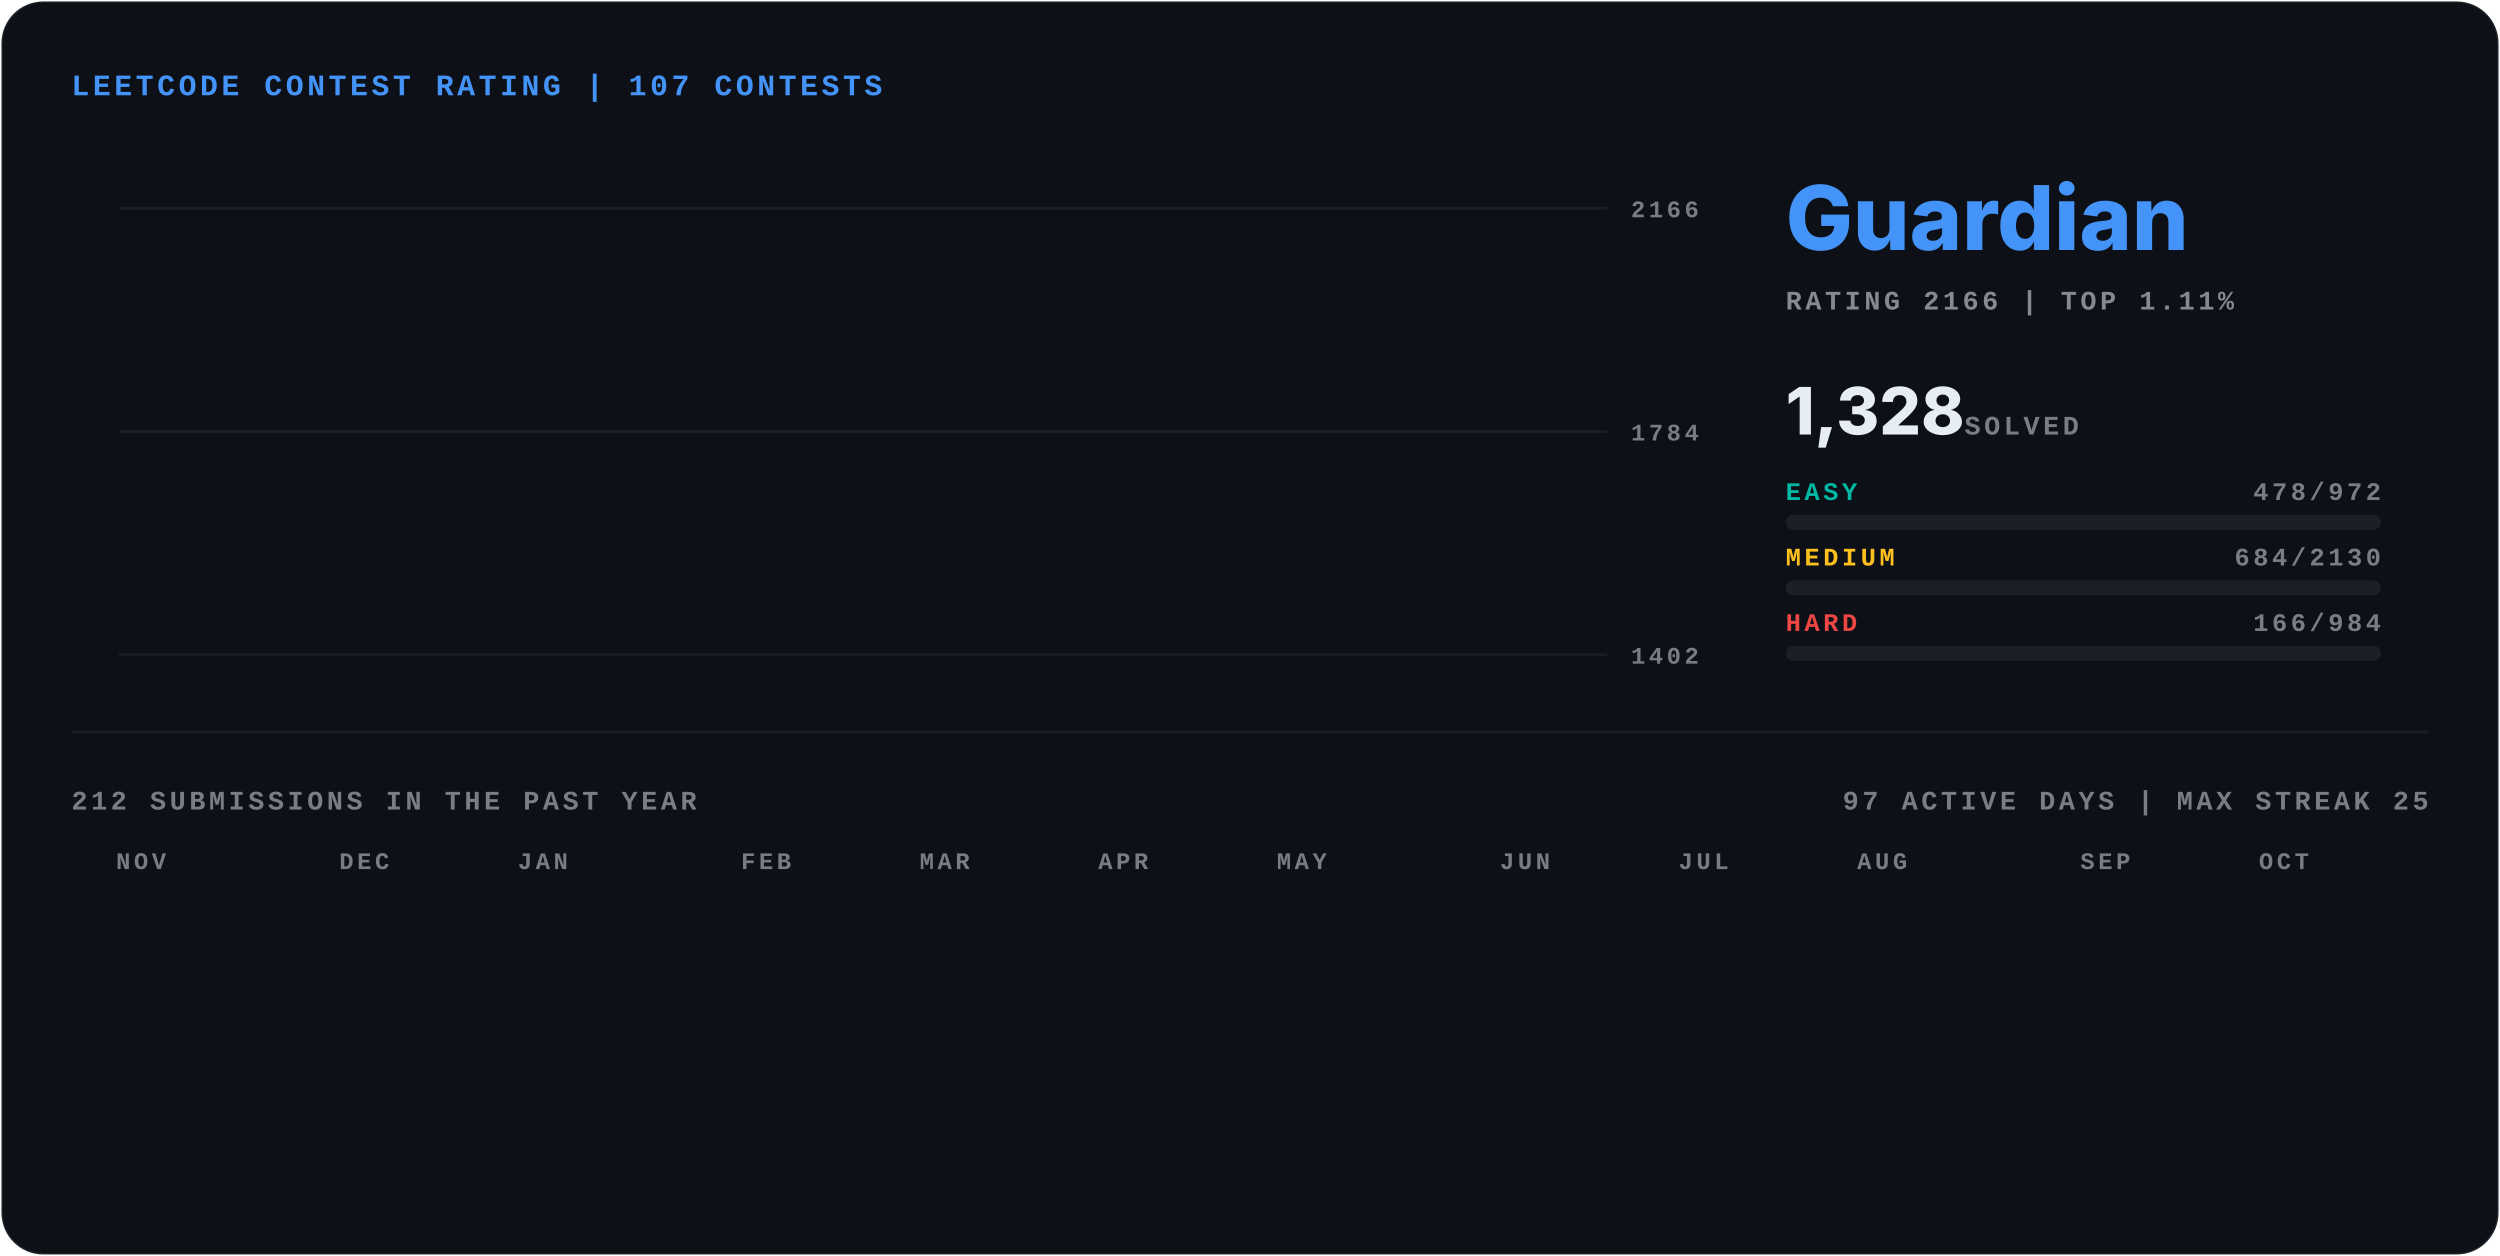
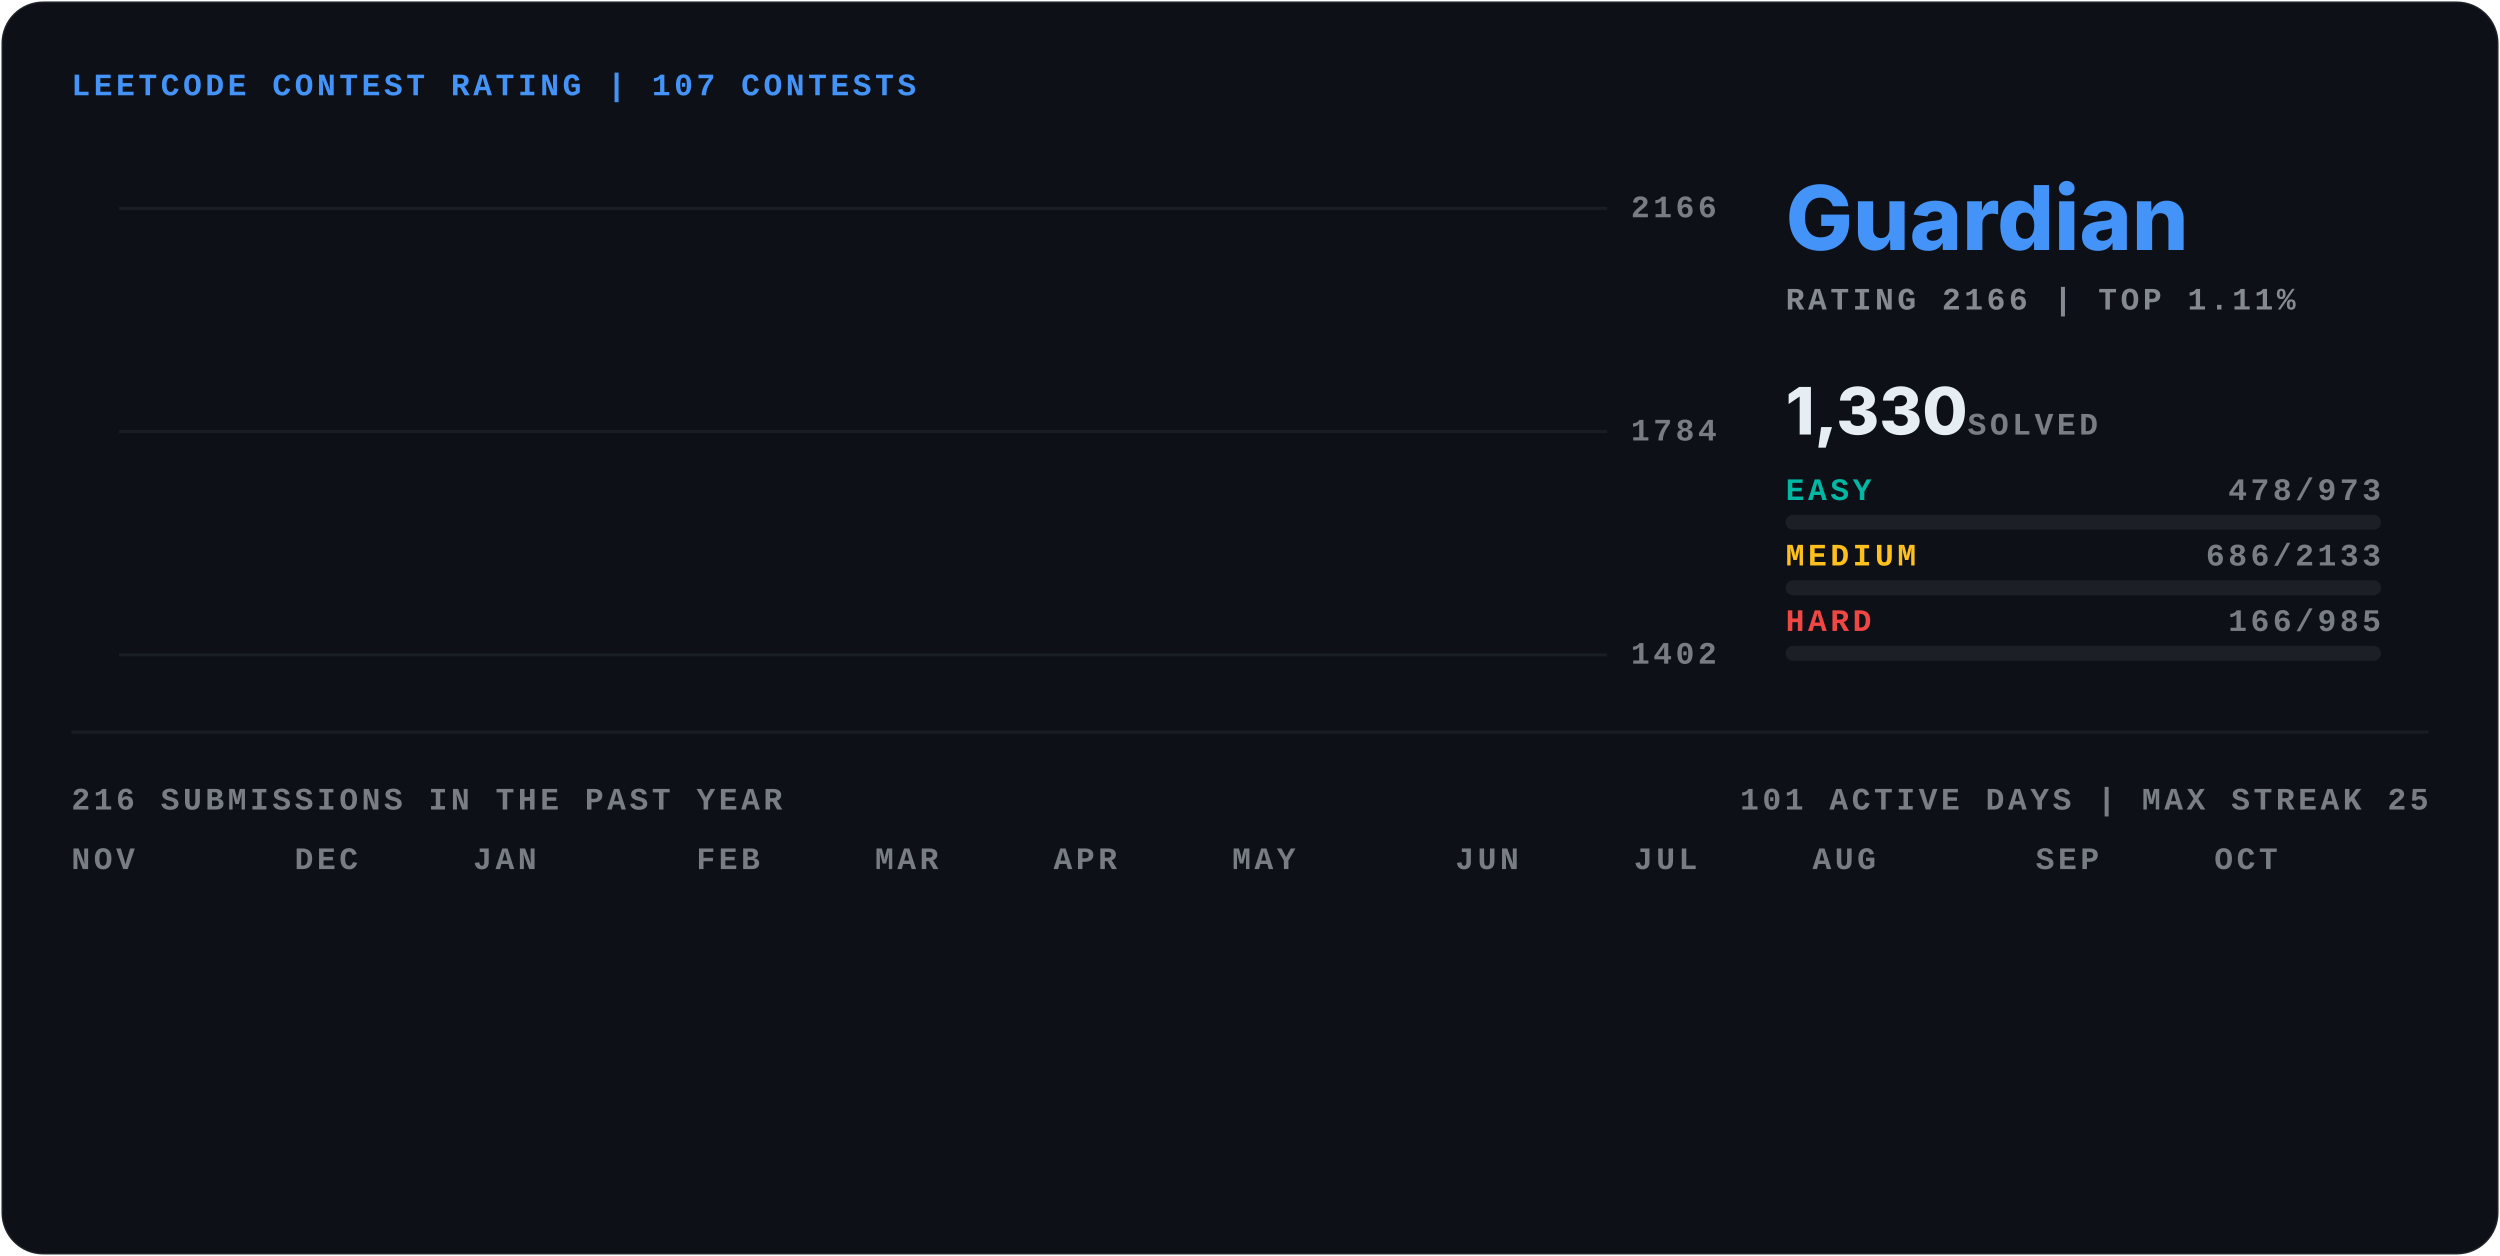
- <svg xmlns="http://www.w3.org/2000/svg" width="840" height="422" viewBox="0 0 840 422" role="img" aria-label="LeetCode sagargupta1610: Guardian, rating 2166, top 1.11%, 107 contests, 1328 solved, 212 submissions in the past year">
+ <svg xmlns="http://www.w3.org/2000/svg" width="840" height="422" viewBox="0 0 840 422" role="img" aria-label="LeetCode sagargupta1610: Guardian, rating 2166, top 1.11%, 107 contests, 1330 solved, 216 submissions in the past year">
  <style>.m{font-family:'JetBrains Mono','SFMono-Regular',Consolas,'Liberation Mono',Menlo,monospace;font-weight:700;letter-spacing:1.2px}.v{font-family:'Segoe UI',Inter,-apple-system,BlinkMacSystemFont,Helvetica,Arial,sans-serif;font-weight:800}.ring{animation:ring 2.2s ease-out 2.6s infinite;transform-origin:center;transform-box:fill-box}@keyframes ring{0%{opacity:0.9;transform:scale(1)}100%{opacity:0;transform:scale(2.8)}}.l1{fill:#2f62a2}.l2{fill:#3672bf}.l3{fill:#3d83db}.l4{fill:#4493f8}</style>
  <defs>
    <linearGradient id="area" x1="0" y1="0" x2="0" y2="1">
      <stop offset="0" stop-color="#4493f8" stop-opacity="0.28" />
      <stop offset="1" stop-color="#4493f8" stop-opacity="0" />
    </linearGradient>
  </defs>
  <rect x="0.5" y="0.5" width="839" height="421" rx="14" fill="#0d1117" stroke="rgba(230,237,243,0.08)" />
-   <text class="m" x="24" y="32" fill="#4493f8" font-size="10">LEETCODE CONTEST RATING | 107 CONTESTS</text>
+   <text class="m" x="24" y="32" fill="#4493f8" font-size="10.5">LEETCODE CONTEST RATING | 107 CONTESTS</text>
  <line x1="40" y1="220.0" x2="540" y2="220.0" stroke="rgba(230,237,243,0.06)" />
-   <text class="m" x="548" y="223.0" fill="rgba(230,237,243,0.49)" font-size="8">1402</text>
+   <text class="m" x="548" y="223.0" fill="rgba(230,237,243,0.49)" font-size="10.5">1402</text>
  <line x1="40" y1="145.0" x2="540" y2="145.0" stroke="rgba(230,237,243,0.06)" />
-   <text class="m" x="548" y="148.0" fill="rgba(230,237,243,0.49)" font-size="8">1784</text>
+   <text class="m" x="548" y="148.0" fill="rgba(230,237,243,0.49)" font-size="10.5">1784</text>
  <line x1="40" y1="70.0" x2="540" y2="70.0" stroke="rgba(230,237,243,0.06)" />
-   <text class="m" x="548" y="73.0" fill="rgba(230,237,243,0.49)" font-size="8">2166</text>
+   <text class="m" x="548" y="73.0" fill="rgba(230,237,243,0.49)" font-size="10.5">2166</text>
  <path d="M40.0 213.5 L44.7 217.4 L49.4 217.1 L54.2 220.0 L58.9 217.1 L63.6 208.6 L68.3 210.8 L73.0 212.1 L77.7 212.7 L82.5 218.4 L87.2 214.5 L91.9 212.3 L96.6 210.2 L101.3 212.5 L106.0 204.5 L110.8 190.7 L115.5 192.3 L120.2 193.3 L124.9 196.8 L129.6 193.9 L134.3 190.9 L139.1 177.6 L143.8 176.6 L148.5 178.0 L153.2 177.6 L157.9 178.6 L162.6 178.8 L167.4 179.8 L172.1 187.0 L176.8 186.4 L181.5 185.8 L186.2 173.9 L190.9 167.4 L195.7 168.2 L200.4 163.3 L205.1 164.2 L209.8 168.6 L214.5 155.8 L219.2 151.9 L224.0 150.7 L228.7 149.9 L233.4 142.3 L238.1 139.3 L242.8 135.0 L247.5 135.6 L252.3 131.8 L257.0 126.0 L261.7 116.7 L266.4 115.5 L271.1 115.9 L275.8 114.2 L280.6 113.8 L285.3 110.6 L290.0 108.5 L294.7 101.2 L299.4 108.9 L304.2 108.7 L308.9 109.3 L313.6 103.8 L318.3 104.9 L323.0 104.4 L327.7 108.1 L332.5 109.3 L337.2 116.3 L341.9 124.2 L346.6 125.6 L351.3 117.1 L356.0 117.9 L360.8 113.6 L365.5 118.5 L370.2 108.1 L374.9 106.7 L379.6 110.8 L384.3 114.0 L389.1 118.1 L393.8 115.5 L398.5 112.6 L403.2 112.8 L407.9 115.9 L412.6 114.6 L417.4 113.0 L422.1 109.7 L426.8 117.9 L431.5 119.3 L436.2 109.5 L440.9 111.2 L445.7 110.8 L450.4 108.7 L455.1 113.4 L459.8 116.9 L464.5 119.1 L469.2 124.2 L474.0 124.8 L478.7 137.1 L483.4 141.7 L488.1 125.2 L492.8 128.9 L497.5 130.1 L502.3 136.6 L507.0 134.0 L511.7 131.5 L516.4 113.4 L521.1 126.2 L525.8 113.2 L530.6 97.7 L535.3 79.0 L540.0 70.0 L540 220 L40 220 Z" fill="url(#area)" opacity="0">
    <animate attributeName="opacity" to="1" begin="2.2s" dur="0.8s" fill="freeze" />
  </path>
  <path d="M40.0 213.5 L44.7 217.4 L49.4 217.1 L54.2 220.0 L58.9 217.1 L63.6 208.6 L68.3 210.8 L73.0 212.1 L77.7 212.7 L82.5 218.4 L87.2 214.5 L91.9 212.3 L96.6 210.2 L101.3 212.5 L106.0 204.5 L110.8 190.7 L115.5 192.3 L120.2 193.3 L124.9 196.8 L129.6 193.9 L134.3 190.9 L139.1 177.6 L143.8 176.6 L148.5 178.0 L153.2 177.6 L157.9 178.6 L162.6 178.8 L167.4 179.8 L172.1 187.0 L176.8 186.4 L181.5 185.8 L186.2 173.9 L190.9 167.4 L195.7 168.2 L200.4 163.3 L205.1 164.2 L209.8 168.6 L214.5 155.8 L219.2 151.9 L224.0 150.7 L228.7 149.9 L233.4 142.3 L238.1 139.3 L242.8 135.0 L247.5 135.6 L252.3 131.8 L257.0 126.0 L261.7 116.7 L266.4 115.5 L271.1 115.9 L275.8 114.2 L280.6 113.8 L285.3 110.6 L290.0 108.5 L294.7 101.2 L299.4 108.9 L304.2 108.7 L308.9 109.3 L313.6 103.8 L318.3 104.9 L323.0 104.4 L327.7 108.1 L332.5 109.3 L337.2 116.3 L341.9 124.2 L346.6 125.6 L351.3 117.1 L356.0 117.9 L360.8 113.6 L365.5 118.5 L370.2 108.1 L374.9 106.7 L379.6 110.8 L384.3 114.0 L389.1 118.1 L393.8 115.5 L398.5 112.6 L403.2 112.8 L407.9 115.9 L412.6 114.6 L417.4 113.0 L422.1 109.7 L426.8 117.9 L431.5 119.3 L436.2 109.5 L440.9 111.2 L445.7 110.8 L450.4 108.7 L455.1 113.4 L459.8 116.9 L464.5 119.1 L469.2 124.2 L474.0 124.8 L478.7 137.1 L483.4 141.7 L488.1 125.2 L492.8 128.9 L497.5 130.1 L502.3 136.6 L507.0 134.0 L511.7 131.5 L516.4 113.4 L521.1 126.2 L525.8 113.2 L530.6 97.7 L535.3 79.0 L540.0 70.0" fill="none" stroke="#4493f8" stroke-width="2" stroke-linejoin="round" stroke-dasharray="745" stroke-dashoffset="745">
    <animate attributeName="stroke-dashoffset" from="745" to="0" dur="2.4s" begin="0.2s" fill="freeze" />
  </path>
  <circle class="ring" cx="540.0" cy="70.0" r="5" fill="none" stroke="#4493f8" stroke-width="1.5" opacity="0">
    <set attributeName="opacity" to="1" begin="2.6s" fill="freeze" />
  </circle>
  <circle cx="540.0" cy="70.0" r="4" fill="#4493f8" opacity="0">
    <set attributeName="opacity" to="1" begin="2.6s" fill="freeze" />
  </circle>
-   <text class="m" x="534.0" y="58.0" text-anchor="end" fill="#4493f8" font-size="9" opacity="0">PEAK 2166<set attributeName="opacity" to="1" begin="2.6s" fill="freeze" />
+   <text class="m" x="534.0" y="58.0" text-anchor="end" fill="#4493f8" font-size="10.5" opacity="0">PEAK 2166<set attributeName="opacity" to="1" begin="2.6s" fill="freeze" />
  </text>
  <text class="v" x="600" y="84" fill="#4493f8" font-size="30">Guardian</text>
-   <text class="m" x="600" y="104" fill="rgba(230,237,243,0.55)" font-size="9">RATING 2166  |  TOP 1.11%</text>
-   <text class="v" x="600" y="146" fill="#e6edf3" font-size="22">1,328<tspan class="m" font-size="9" fill="rgba(230,237,243,0.5)">  SOLVED</tspan>
+   <text class="m" x="600" y="104" fill="rgba(230,237,243,0.55)" font-size="10.5">RATING 2166  |  TOP 1.11%</text>
+   <text class="v" x="600" y="146" fill="#e6edf3" font-size="22">1,330<tspan class="m" font-size="10.5" fill="rgba(230,237,243,0.5)">  SOLVED</tspan>
  </text>
-   <text class="m" x="600" y="168" fill="#00b8a3" font-size="8.5">EASY</text>
-   <text class="m" x="800" y="168" text-anchor="end" fill="rgba(230,237,243,0.5)" font-size="8.5">478/972</text>
+   <text class="m" x="600" y="168" fill="#00b8a3" font-size="10.5">EASY</text>
+   <text class="m" x="800" y="168" text-anchor="end" fill="rgba(230,237,243,0.5)" font-size="10.5">478/973</text>
  <rect x="600" y="173" width="200" height="5" rx="2.5" fill="rgba(230,237,243,0.07)" />
-   <rect x="600" y="173" width="98.4" height="5" rx="2.5" fill="#00b8a3" transform="scale(0 1)" style="transform-origin:600px 0">
+   <rect x="600" y="173" width="98.3" height="5" rx="2.5" fill="#00b8a3" transform="scale(0 1)" style="transform-origin:600px 0">
    <animateTransform attributeName="transform" type="scale" from="0 1" to="1 1" begin="0.6s" dur="0.9s" fill="freeze" />
  </rect>
-   <text class="m" x="600" y="190" fill="#ffc01e" font-size="8.5">MEDIUM</text>
-   <text class="m" x="800" y="190" text-anchor="end" fill="rgba(230,237,243,0.5)" font-size="8.5">684/2130</text>
+   <text class="m" x="600" y="190" fill="#ffc01e" font-size="10.5">MEDIUM</text>
+   <text class="m" x="800" y="190" text-anchor="end" fill="rgba(230,237,243,0.5)" font-size="10.5">686/2133</text>
  <rect x="600" y="195" width="200" height="5" rx="2.5" fill="rgba(230,237,243,0.07)" />
-   <rect x="600" y="195" width="64.2" height="5" rx="2.5" fill="#ffc01e" transform="scale(0 1)" style="transform-origin:600px 0">
+   <rect x="600" y="195" width="64.3" height="5" rx="2.5" fill="#ffc01e" transform="scale(0 1)" style="transform-origin:600px 0">
    <animateTransform attributeName="transform" type="scale" from="0 1" to="1 1" begin="0.8s" dur="0.9s" fill="freeze" />
  </rect>
-   <text class="m" x="600" y="212" fill="#ef4743" font-size="8.5">HARD</text>
-   <text class="m" x="800" y="212" text-anchor="end" fill="rgba(230,237,243,0.5)" font-size="8.5">166/984</text>
+   <text class="m" x="600" y="212" fill="#ef4743" font-size="10.5">HARD</text>
+   <text class="m" x="800" y="212" text-anchor="end" fill="rgba(230,237,243,0.5)" font-size="10.5">166/985</text>
  <rect x="600" y="217" width="200" height="5" rx="2.5" fill="rgba(230,237,243,0.07)" />
  <rect x="600" y="217" width="33.7" height="5" rx="2.5" fill="#ef4743" transform="scale(0 1)" style="transform-origin:600px 0">
    <animateTransform attributeName="transform" type="scale" from="0 1" to="1 1" begin="1.0s" dur="0.9s" fill="freeze" />
  </rect>
  <line x1="24" y1="246" x2="816" y2="246" stroke="rgba(230,237,243,0.06)" />
-   <text class="m" x="24" y="272" fill="rgba(230,237,243,0.5)" font-size="9">212 SUBMISSIONS IN THE PAST YEAR</text>
-   <text class="m" x="816" y="272" text-anchor="end" fill="rgba(230,237,243,0.5)" font-size="9">97 ACTIVE DAYS  |  MAX STREAK 25</text>
-   <text class="m" x="39" y="292" fill="rgba(230,237,243,0.49)" font-size="8">NOV</text>
-   <text class="m" x="114" y="292" fill="rgba(230,237,243,0.49)" font-size="8">DEC</text>
-   <text class="m" x="174" y="292" fill="rgba(230,237,243,0.49)" font-size="8">JAN</text>
-   <text class="m" x="249" y="292" fill="rgba(230,237,243,0.49)" font-size="8">FEB</text>
-   <text class="m" x="309" y="292" fill="rgba(230,237,243,0.49)" font-size="8">MAR</text>
-   <text class="m" x="369" y="292" fill="rgba(230,237,243,0.49)" font-size="8">APR</text>
-   <text class="m" x="429" y="292" fill="rgba(230,237,243,0.49)" font-size="8">MAY</text>
-   <text class="m" x="504" y="292" fill="rgba(230,237,243,0.49)" font-size="8">JUN</text>
-   <text class="m" x="564" y="292" fill="rgba(230,237,243,0.49)" font-size="8">JUL</text>
-   <text class="m" x="624" y="292" fill="rgba(230,237,243,0.49)" font-size="8">AUG</text>
-   <text class="m" x="699" y="292" fill="rgba(230,237,243,0.49)" font-size="8">SEP</text>
-   <text class="m" x="759" y="292" fill="rgba(230,237,243,0.49)" font-size="8">OCT</text>
+   <text class="m" x="24" y="272" fill="rgba(230,237,243,0.5)" font-size="10.5">216 SUBMISSIONS IN THE PAST YEAR</text>
+   <text class="m" x="816" y="272" text-anchor="end" fill="rgba(230,237,243,0.5)" font-size="10.5">101 ACTIVE DAYS  |  MAX STREAK 25</text>
+   <text class="m" x="24" y="292" fill="rgba(230,237,243,0.49)" font-size="10.5">NOV</text>
+   <text class="m" x="99" y="292" fill="rgba(230,237,243,0.49)" font-size="10.5">DEC</text>
+   <text class="m" x="159" y="292" fill="rgba(230,237,243,0.49)" font-size="10.5">JAN</text>
+   <text class="m" x="234" y="292" fill="rgba(230,237,243,0.49)" font-size="10.5">FEB</text>
+   <text class="m" x="294" y="292" fill="rgba(230,237,243,0.49)" font-size="10.5">MAR</text>
+   <text class="m" x="354" y="292" fill="rgba(230,237,243,0.49)" font-size="10.5">APR</text>
+   <text class="m" x="414" y="292" fill="rgba(230,237,243,0.49)" font-size="10.5">MAY</text>
+   <text class="m" x="489" y="292" fill="rgba(230,237,243,0.49)" font-size="10.5">JUN</text>
+   <text class="m" x="549" y="292" fill="rgba(230,237,243,0.49)" font-size="10.5">JUL</text>
+   <text class="m" x="609" y="292" fill="rgba(230,237,243,0.49)" font-size="10.5">AUG</text>
+   <text class="m" x="684" y="292" fill="rgba(230,237,243,0.49)" font-size="10.5">SEP</text>
+   <text class="m" x="744" y="292" fill="rgba(230,237,243,0.49)" font-size="10.5">OCT</text>
  <defs>
    <pattern id="day" x="24" y="300" width="15" height="15" patternUnits="userSpaceOnUse">
      <rect width="12" height="12" rx="2" fill="rgba(230,237,243,0.07)" />
    </pattern>
  </defs>
  <g opacity="0">
    <animate attributeName="opacity" to="1" begin="0.2s" dur="0.6s" fill="freeze" />
    <rect x="24" y="300" width="780" height="102" fill="url(#day)" />
    <rect x="804" y="300" width="12" height="12" fill="url(#day)" />
  </g>
  <g opacity="0">
-     <animate attributeName="opacity" to="1" begin="0.49s" dur="0.4s" fill="freeze" />
-     <rect x="69" y="300" width="12" height="12" rx="2" class="l2" />
-   </g>
-   <g opacity="0">
-     <animate attributeName="opacity" to="1" begin="0.58s" dur="0.4s" fill="freeze" />
-     <rect x="114" y="375" width="12" height="12" rx="2" class="l3" />
+     <animate attributeName="opacity" to="1" begin="0.46s" dur="0.4s" fill="freeze" />
+     <rect x="54" y="300" width="12" height="12" rx="2" class="l2" />
+   </g>
+   <g opacity="0">
+     <animate attributeName="opacity" to="1" begin="0.55s" dur="0.4s" fill="freeze" />
+     <rect x="99" y="375" width="12" height="12" rx="2" class="l3" />
+   </g>
+   <g opacity="0">
+     <animate attributeName="opacity" to="1" begin="0.61s" dur="0.4s" fill="freeze" />
+     <rect x="129" y="300" width="12" height="12" rx="2" class="l3" />
+     <rect x="129" y="315" width="12" height="12" rx="2" class="l2" />
+     <rect x="129" y="375" width="12" height="12" rx="2" class="l2" />
  </g>
  <g opacity="0">
    <animate attributeName="opacity" to="1" begin="0.64s" dur="0.4s" fill="freeze" />
-     <rect x="144" y="300" width="12" height="12" rx="2" class="l3" />
-     <rect x="144" y="315" width="12" height="12" rx="2" class="l2" />
-     <rect x="144" y="375" width="12" height="12" rx="2" class="l2" />
+     <rect x="144" y="330" width="12" height="12" rx="2" class="l4" />
  </g>
  <g opacity="0">
    <animate attributeName="opacity" to="1" begin="0.67s" dur="0.4s" fill="freeze" />
-     <rect x="159" y="330" width="12" height="12" rx="2" class="l4" />
+     <rect x="159" y="330" width="12" height="12" rx="2" class="l2" />
+     <rect x="159" y="360" width="12" height="12" rx="2" class="l1" />
+     <rect x="159" y="390" width="12" height="12" rx="2" class="l1" />
  </g>
  <g opacity="0">
    <animate attributeName="opacity" to="1" begin="0.70s" dur="0.4s" fill="freeze" />
-     <rect x="174" y="330" width="12" height="12" rx="2" class="l2" />
-     <rect x="174" y="360" width="12" height="12" rx="2" class="l1" />
-     <rect x="174" y="390" width="12" height="12" rx="2" class="l1" />
+     <rect x="174" y="300" width="12" height="12" rx="2" class="l3" />
+     <rect x="174" y="330" width="12" height="12" rx="2" class="l1" />
+     <rect x="174" y="345" width="12" height="12" rx="2" class="l3" />
  </g>
  <g opacity="0">
    <animate attributeName="opacity" to="1" begin="0.73s" dur="0.4s" fill="freeze" />
-     <rect x="189" y="300" width="12" height="12" rx="2" class="l3" />
-     <rect x="189" y="330" width="12" height="12" rx="2" class="l1" />
-     <rect x="189" y="345" width="12" height="12" rx="2" class="l3" />
-   </g>
-   <g opacity="0">
-     <animate attributeName="opacity" to="1" begin="0.76s" dur="0.4s" fill="freeze" />
-     <rect x="204" y="390" width="12" height="12" rx="2" class="l2" />
+     <rect x="189" y="390" width="12" height="12" rx="2" class="l2" />
+   </g>
+   <g opacity="0">
+     <animate attributeName="opacity" to="1" begin="0.79s" dur="0.4s" fill="freeze" />
+     <rect x="219" y="390" width="12" height="12" rx="2" class="l1" />
  </g>
  <g opacity="0">
    <animate attributeName="opacity" to="1" begin="0.82s" dur="0.4s" fill="freeze" />
-     <rect x="234" y="390" width="12" height="12" rx="2" class="l1" />
-   </g>
-   <g opacity="0">
-     <animate attributeName="opacity" to="1" begin="0.85s" dur="0.4s" fill="freeze" />
-     <rect x="249" y="300" width="12" height="12" rx="2" class="l1" />
+     <rect x="234" y="300" width="12" height="12" rx="2" class="l1" />
+   </g>
+   <g opacity="0">
+     <animate attributeName="opacity" to="1" begin="0.88s" dur="0.4s" fill="freeze" />
+     <rect x="264" y="315" width="12" height="12" rx="2" class="l2" />
+     <rect x="264" y="330" width="12" height="12" rx="2" class="l1" />
+     <rect x="264" y="345" width="12" height="12" rx="2" class="l3" />
  </g>
  <g opacity="0">
    <animate attributeName="opacity" to="1" begin="0.91s" dur="0.4s" fill="freeze" />
-     <rect x="279" y="315" width="12" height="12" rx="2" class="l2" />
-     <rect x="279" y="330" width="12" height="12" rx="2" class="l1" />
-     <rect x="279" y="345" width="12" height="12" rx="2" class="l3" />
-   </g>
-   <g opacity="0">
-     <animate attributeName="opacity" to="1" begin="0.94s" dur="0.4s" fill="freeze" />
-     <rect x="294" y="300" width="12" height="12" rx="2" class="l2" />
-     <rect x="294" y="315" width="12" height="12" rx="2" class="l1" />
-     <rect x="294" y="330" width="12" height="12" rx="2" class="l4" />
-     <rect x="294" y="345" width="12" height="12" rx="2" class="l1" />
-     <rect x="294" y="390" width="12" height="12" rx="2" class="l3" />
+     <rect x="279" y="300" width="12" height="12" rx="2" class="l2" />
+     <rect x="279" y="315" width="12" height="12" rx="2" class="l1" />
+     <rect x="279" y="330" width="12" height="12" rx="2" class="l4" />
+     <rect x="279" y="345" width="12" height="12" rx="2" class="l1" />
+     <rect x="279" y="390" width="12" height="12" rx="2" class="l3" />
+   </g>
+   <g opacity="0">
+     <animate attributeName="opacity" to="1" begin="1.00s" dur="0.4s" fill="freeze" />
+     <rect x="324" y="345" width="12" height="12" rx="2" class="l3" />
  </g>
  <g opacity="0">
    <animate attributeName="opacity" to="1" begin="1.03s" dur="0.4s" fill="freeze" />
-     <rect x="339" y="345" width="12" height="12" rx="2" class="l3" />
+     <rect x="339" y="315" width="12" height="12" rx="2" class="l3" />
  </g>
  <g opacity="0">
    <animate attributeName="opacity" to="1" begin="1.06s" dur="0.4s" fill="freeze" />
-     <rect x="354" y="315" width="12" height="12" rx="2" class="l3" />
+     <rect x="354" y="315" width="12" height="12" rx="2" class="l2" />
+     <rect x="354" y="360" width="12" height="12" rx="2" class="l2" />
+     <rect x="354" y="375" width="12" height="12" rx="2" class="l1" />
  </g>
  <g opacity="0">
    <animate attributeName="opacity" to="1" begin="1.09s" dur="0.4s" fill="freeze" />
-     <rect x="369" y="315" width="12" height="12" rx="2" class="l2" />
-     <rect x="369" y="360" width="12" height="12" rx="2" class="l2" />
-     <rect x="369" y="375" width="12" height="12" rx="2" class="l1" />
+     <rect x="369" y="360" width="12" height="12" rx="2" class="l1" />
+     <rect x="369" y="390" width="12" height="12" rx="2" class="l3" />
  </g>
  <g opacity="0">
    <animate attributeName="opacity" to="1" begin="1.12s" dur="0.4s" fill="freeze" />
-     <rect x="384" y="360" width="12" height="12" rx="2" class="l1" />
-     <rect x="384" y="390" width="12" height="12" rx="2" class="l3" />
+     <rect x="384" y="390" width="12" height="12" rx="2" class="l1" />
  </g>
  <g opacity="0">
    <animate attributeName="opacity" to="1" begin="1.15s" dur="0.4s" fill="freeze" />
-     <rect x="399" y="390" width="12" height="12" rx="2" class="l1" />
-   </g>
-   <g opacity="0">
-     <animate attributeName="opacity" to="1" begin="1.18s" dur="0.4s" fill="freeze" />
-     <rect x="414" y="300" width="12" height="12" rx="2" class="l2" />
-     <rect x="414" y="375" width="12" height="12" rx="2" class="l2" />
+     <rect x="399" y="300" width="12" height="12" rx="2" class="l2" />
+     <rect x="399" y="375" width="12" height="12" rx="2" class="l2" />
+   </g>
+   <g opacity="0">
+     <animate attributeName="opacity" to="1" begin="1.54s" dur="0.4s" fill="freeze" />
+     <rect x="594" y="300" width="12" height="12" rx="2" class="l1" />
+     <rect x="594" y="375" width="12" height="12" rx="2" class="l1" />
  </g>
  <g opacity="0">
    <animate attributeName="opacity" to="1" begin="1.57s" dur="0.4s" fill="freeze" />
    <rect x="609" y="300" width="12" height="12" rx="2" class="l1" />
+     <rect x="609" y="315" width="12" height="12" rx="2" class="l1" />
+     <rect x="609" y="330" width="12" height="12" rx="2" class="l2" />
+     <rect x="609" y="345" width="12" height="12" rx="2" class="l1" />
+     <rect x="609" y="360" width="12" height="12" rx="2" class="l1" />
    <rect x="609" y="375" width="12" height="12" rx="2" class="l1" />
+     <rect x="609" y="390" width="12" height="12" rx="2" class="l1" />
  </g>
  <g opacity="0">
    <animate attributeName="opacity" to="1" begin="1.60s" dur="0.4s" fill="freeze" />
    <rect x="624" y="300" width="12" height="12" rx="2" class="l1" />
    <rect x="624" y="315" width="12" height="12" rx="2" class="l1" />
-     <rect x="624" y="330" width="12" height="12" rx="2" class="l2" />
+     <rect x="624" y="330" width="12" height="12" rx="2" class="l1" />
    <rect x="624" y="345" width="12" height="12" rx="2" class="l1" />
-     <rect x="624" y="360" width="12" height="12" rx="2" class="l1" />
+     <rect x="624" y="360" width="12" height="12" rx="2" class="l3" />
    <rect x="624" y="375" width="12" height="12" rx="2" class="l1" />
    <rect x="624" y="390" width="12" height="12" rx="2" class="l1" />
  </g>
  <g opacity="0">
    <animate attributeName="opacity" to="1" begin="1.63s" dur="0.4s" fill="freeze" />
-     <rect x="639" y="300" width="12" height="12" rx="2" class="l1" />
+     <rect x="639" y="300" width="12" height="12" rx="2" class="l3" />
    <rect x="639" y="315" width="12" height="12" rx="2" class="l1" />
    <rect x="639" y="330" width="12" height="12" rx="2" class="l1" />
    <rect x="639" y="345" width="12" height="12" rx="2" class="l1" />
-     <rect x="639" y="360" width="12" height="12" rx="2" class="l3" />
-     <rect x="639" y="375" width="12" height="12" rx="2" class="l1" />
+     <rect x="639" y="360" width="12" height="12" rx="2" class="l1" />
+     <rect x="639" y="375" width="12" height="12" rx="2" class="l3" />
    <rect x="639" y="390" width="12" height="12" rx="2" class="l1" />
  </g>
  <g opacity="0">
    <animate attributeName="opacity" to="1" begin="1.66s" dur="0.4s" fill="freeze" />
    <rect x="654" y="300" width="12" height="12" rx="2" class="l3" />
    <rect x="654" y="315" width="12" height="12" rx="2" class="l1" />
    <rect x="654" y="330" width="12" height="12" rx="2" class="l1" />
    <rect x="654" y="345" width="12" height="12" rx="2" class="l1" />
-     <rect x="654" y="360" width="12" height="12" rx="2" class="l1" />
-     <rect x="654" y="375" width="12" height="12" rx="2" class="l3" />
-     <rect x="654" y="390" width="12" height="12" rx="2" class="l1" />
-   </g>
-   <g opacity="0">
-     <animate attributeName="opacity" to="1" begin="1.69s" dur="0.4s" fill="freeze" />
-     <rect x="669" y="300" width="12" height="12" rx="2" class="l3" />
-     <rect x="669" y="315" width="12" height="12" rx="2" class="l1" />
-     <rect x="669" y="330" width="12" height="12" rx="2" class="l1" />
-     <rect x="669" y="345" width="12" height="12" rx="2" class="l1" />
+   </g>
+   <g opacity="0">
+     <animate attributeName="opacity" to="1" begin="1.72s" dur="0.4s" fill="freeze" />
+     <rect x="684" y="315" width="12" height="12" rx="2" class="l1" />
+     <rect x="684" y="330" width="12" height="12" rx="2" class="l1" />
+     <rect x="684" y="345" width="12" height="12" rx="2" class="l1" />
+     <rect x="684" y="360" width="12" height="12" rx="2" class="l1" />
+     <rect x="684" y="375" width="12" height="12" rx="2" class="l1" />
+     <rect x="684" y="390" width="12" height="12" rx="2" class="l1" />
  </g>
  <g opacity="0">
    <animate attributeName="opacity" to="1" begin="1.75s" dur="0.4s" fill="freeze" />
+     <rect x="699" y="300" width="12" height="12" rx="2" class="l3" />
    <rect x="699" y="315" width="12" height="12" rx="2" class="l1" />
    <rect x="699" y="330" width="12" height="12" rx="2" class="l1" />
    <rect x="699" y="345" width="12" height="12" rx="2" class="l1" />
    <rect x="699" y="360" width="12" height="12" rx="2" class="l1" />
    <rect x="699" y="375" width="12" height="12" rx="2" class="l1" />
    <rect x="699" y="390" width="12" height="12" rx="2" class="l1" />
  </g>
  <g opacity="0">
    <animate attributeName="opacity" to="1" begin="1.78s" dur="0.4s" fill="freeze" />
    <rect x="714" y="300" width="12" height="12" rx="2" class="l3" />
    <rect x="714" y="315" width="12" height="12" rx="2" class="l1" />
    <rect x="714" y="330" width="12" height="12" rx="2" class="l1" />
    <rect x="714" y="345" width="12" height="12" rx="2" class="l1" />
    <rect x="714" y="360" width="12" height="12" rx="2" class="l1" />
    <rect x="714" y="375" width="12" height="12" rx="2" class="l1" />
    <rect x="714" y="390" width="12" height="12" rx="2" class="l1" />
  </g>
  <g opacity="0">
    <animate attributeName="opacity" to="1" begin="1.81s" dur="0.4s" fill="freeze" />
-     <rect x="729" y="300" width="12" height="12" rx="2" class="l3" />
+     <rect x="729" y="300" width="12" height="12" rx="2" class="l1" />
    <rect x="729" y="315" width="12" height="12" rx="2" class="l1" />
    <rect x="729" y="330" width="12" height="12" rx="2" class="l1" />
    <rect x="729" y="345" width="12" height="12" rx="2" class="l1" />
-     <rect x="729" y="360" width="12" height="12" rx="2" class="l1" />
-     <rect x="729" y="375" width="12" height="12" rx="2" class="l1" />
-     <rect x="729" y="390" width="12" height="12" rx="2" class="l1" />
  </g>
  <g opacity="0">
    <animate attributeName="opacity" to="1" begin="1.84s" dur="0.4s" fill="freeze" />
    <rect x="744" y="300" width="12" height="12" rx="2" class="l1" />
    <rect x="744" y="315" width="12" height="12" rx="2" class="l1" />
-     <rect x="744" y="330" width="12" height="12" rx="2" class="l1" />
-     <rect x="744" y="345" width="12" height="12" rx="2" class="l1" />
+     <rect x="744" y="345" width="12" height="12" rx="2" class="l2" />
+     <rect x="744" y="360" width="12" height="12" rx="2" class="l1" />
  </g>
  <g opacity="0">
    <animate attributeName="opacity" to="1" begin="1.87s" dur="0.4s" fill="freeze" />
-     <rect x="759" y="300" width="12" height="12" rx="2" class="l1" />
-     <rect x="759" y="315" width="12" height="12" rx="2" class="l1" />
-     <rect x="759" y="345" width="12" height="12" rx="2" class="l2" />
+     <rect x="759" y="330" width="12" height="12" rx="2" class="l1" />
    <rect x="759" y="360" width="12" height="12" rx="2" class="l1" />
  </g>
  <g opacity="0">
    <animate attributeName="opacity" to="1" begin="1.90s" dur="0.4s" fill="freeze" />
+     <rect x="774" y="300" width="12" height="12" rx="2" class="l1" />
    <rect x="774" y="330" width="12" height="12" rx="2" class="l1" />
+     <rect x="774" y="345" width="12" height="12" rx="2" class="l1" />
    <rect x="774" y="360" width="12" height="12" rx="2" class="l1" />
+     <rect x="774" y="375" width="12" height="12" rx="2" class="l1" />
+     <rect x="774" y="390" width="12" height="12" rx="2" class="l1" />
  </g>
  <g opacity="0">
    <animate attributeName="opacity" to="1" begin="1.93s" dur="0.4s" fill="freeze" />
    <rect x="789" y="300" width="12" height="12" rx="2" class="l1" />
-     <rect x="789" y="330" width="12" height="12" rx="2" class="l1" />
    <rect x="789" y="345" width="12" height="12" rx="2" class="l1" />
-     <rect x="789" y="360" width="12" height="12" rx="2" class="l1" />
    <rect x="789" y="375" width="12" height="12" rx="2" class="l1" />
    <rect x="789" y="390" width="12" height="12" rx="2" class="l1" />
  </g>
  <g opacity="0">
    <animate attributeName="opacity" to="1" begin="1.96s" dur="0.4s" fill="freeze" />
    <rect x="804" y="300" width="12" height="12" rx="2" class="l1" />
  </g>
</svg>
